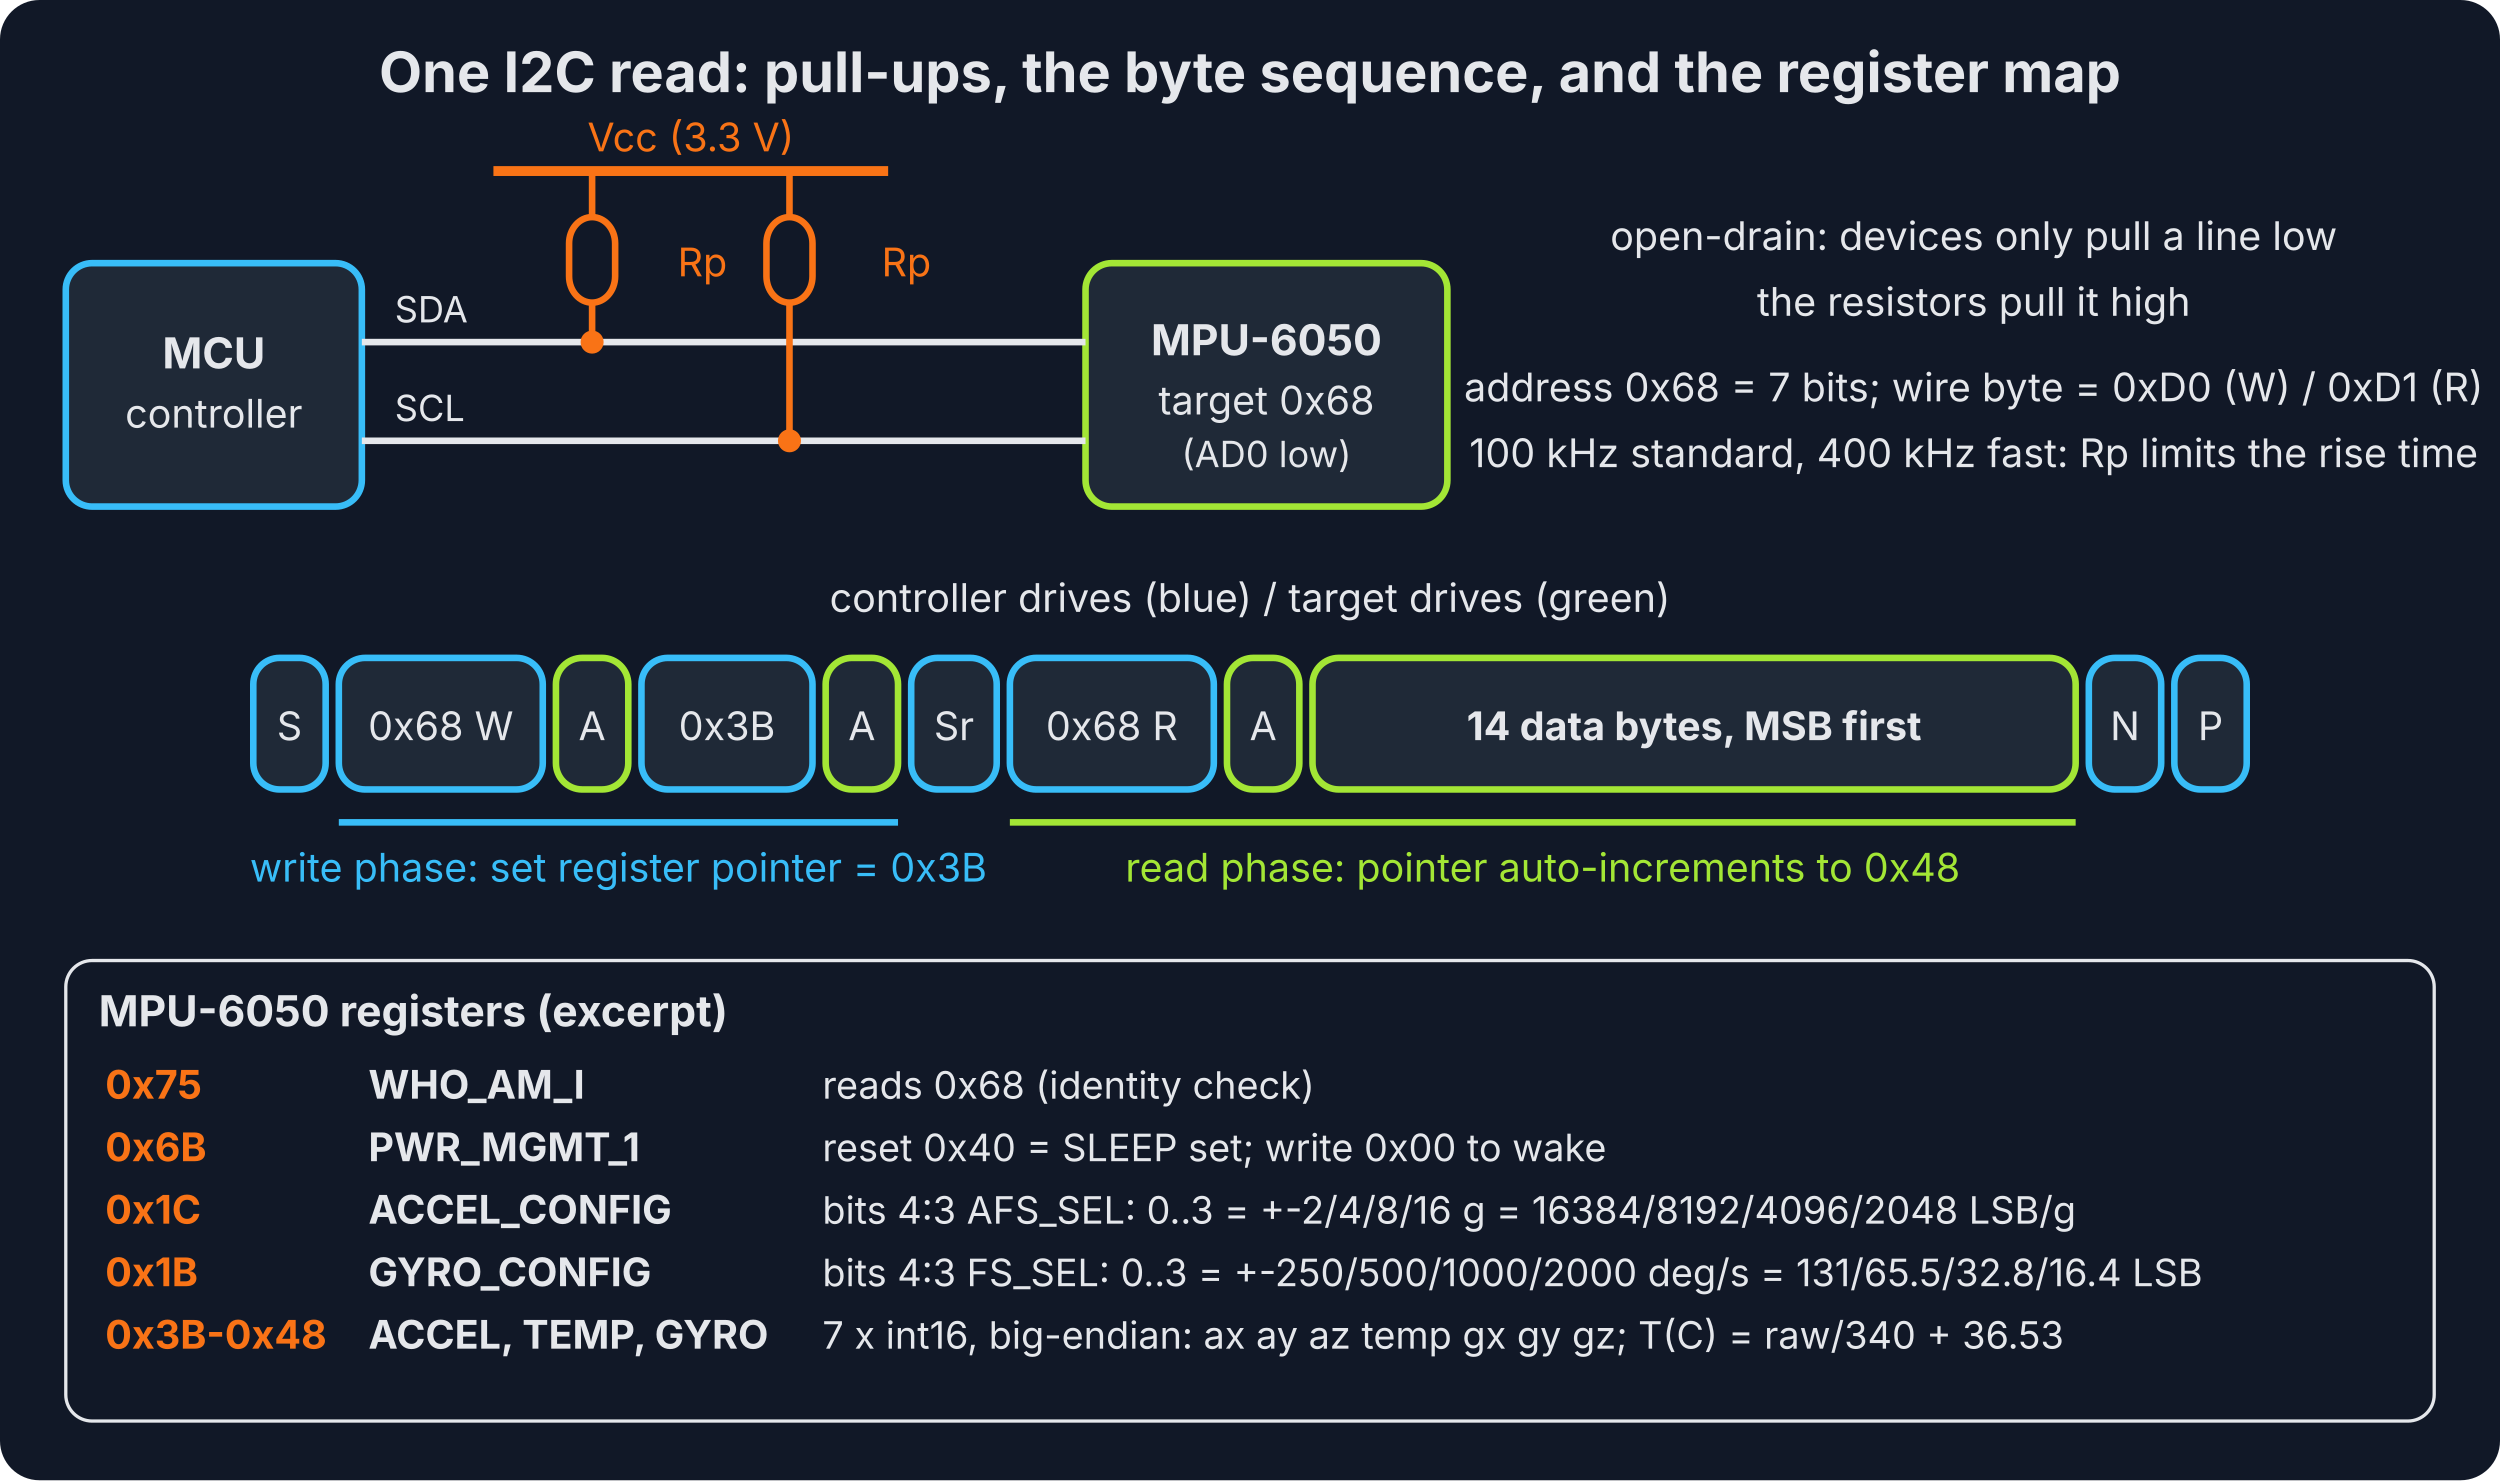
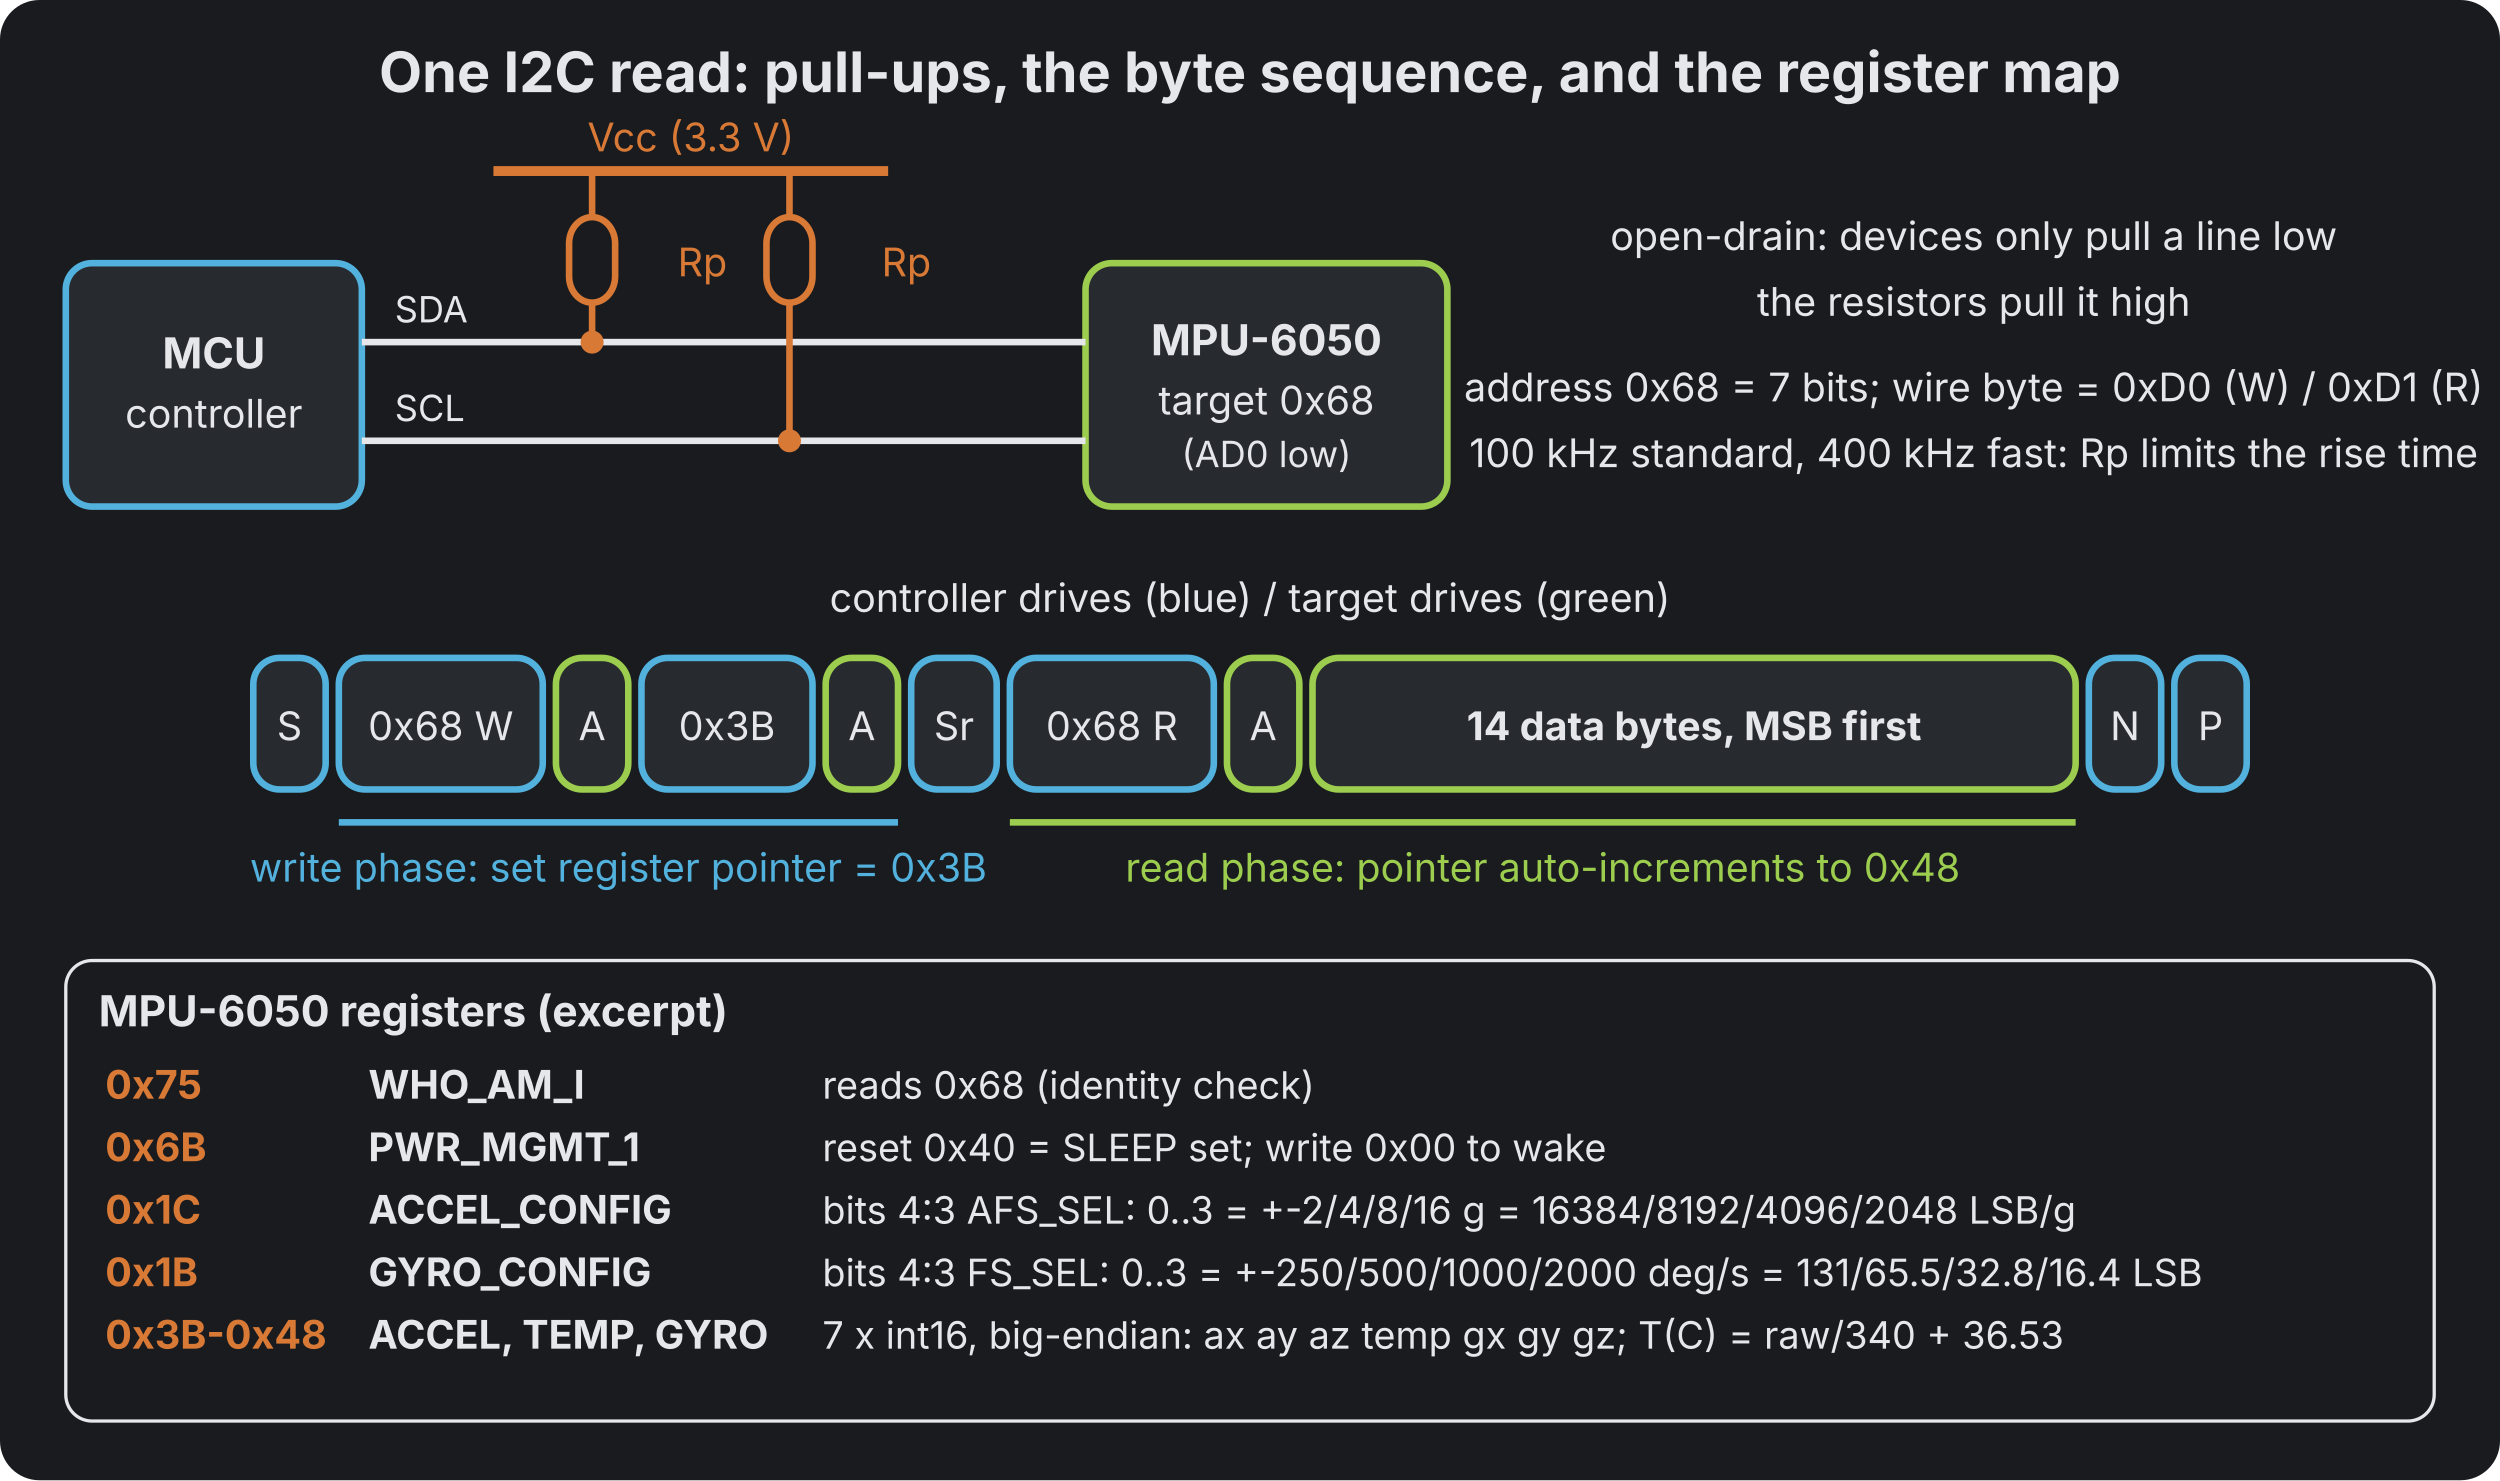
<svg xmlns="http://www.w3.org/2000/svg" viewBox="0 0 760 450" font-family="Inter, Arial, sans-serif">
-   <rect width="760" height="450" fill="#111827" rx="12" />
+   <rect width="760" height="450" fill="#191b1f" rx="12" />
  <text x="380" y="28" font-size="17" fill="#e5e7eb" text-anchor="middle" font-weight="bold">One I2C read: pull-ups, the byte sequence, and the register map</text>
-   <rect x="20" y="80" width="90" height="74" rx="8" fill="#1f2937" stroke="#38bdf8" stroke-width="2" />
+   <rect x="20" y="80" width="90" height="74" rx="8" fill="#272a2f" stroke="#53b2dd" stroke-width="2" />
  <text x="65" y="112" font-size="13" fill="#e5e7eb" text-anchor="middle" font-weight="bold">MCU</text>
  <text x="65" y="130" font-size="12" fill="#e5e7eb" text-anchor="middle">controller</text>
-   <rect x="330" y="80" width="110" height="74" rx="8" fill="#1f2937" stroke="#a3e635" stroke-width="2" />
+   <rect x="330" y="80" width="110" height="74" rx="8" fill="#272a2f" stroke="#9ccd4e" stroke-width="2" />
  <text x="385" y="108" font-size="13" fill="#e5e7eb" text-anchor="middle" font-weight="bold">MPU-6050</text>
  <text x="385" y="126" font-size="12" fill="#e5e7eb" text-anchor="middle">target 0x68</text>
  <text x="385" y="142" font-size="11" fill="#e5e7eb" text-anchor="middle">(AD0 low)</text>
  <line x1="110" y1="104" x2="330" y2="104" stroke="#e5e7eb" stroke-width="2" />
  <line x1="110" y1="134" x2="330" y2="134" stroke="#e5e7eb" stroke-width="2" />
  <text x="120" y="98" font-size="11" fill="#e5e7eb" text-anchor="start">SDA</text>
  <text x="120" y="128" font-size="11" fill="#e5e7eb" text-anchor="start">SCL</text>
-   <line x1="150" y1="52" x2="270" y2="52" stroke="#f97316" stroke-width="3" />
-   <text x="210" y="46" font-size="12" fill="#f97316" text-anchor="middle">Vcc (3.3 V)</text>
-   <line x1="180" y1="52" x2="180" y2="66" stroke="#f97316" stroke-width="2" />
-   <rect x="173" y="66" width="14" height="26" rx="8" fill="#111827" stroke="#f97316" stroke-width="2" />
-   <line x1="180" y1="92" x2="180" y2="104" stroke="#f97316" stroke-width="2" />
-   <circle cx="180" cy="104" r="3.5" fill="#f97316" />
-   <line x1="240" y1="52" x2="240" y2="66" stroke="#f97316" stroke-width="2" />
-   <rect x="233" y="66" width="14" height="26" rx="8" fill="#111827" stroke="#f97316" stroke-width="2" />
-   <line x1="240" y1="92" x2="240" y2="134" stroke="#f97316" stroke-width="2" />
-   <circle cx="240" cy="134" r="3.5" fill="#f97316" />
-   <text x="206" y="84" font-size="12" fill="#f97316" text-anchor="start">Rp</text>
-   <text x="268" y="84" font-size="12" fill="#f97316" text-anchor="start">Rp</text>
+   <line x1="150" y1="52" x2="270" y2="52" stroke="#d97936" stroke-width="3" />
+   <text x="210" y="46" font-size="12" fill="#d97936" text-anchor="middle">Vcc (3.3 V)</text>
+   <line x1="180" y1="52" x2="180" y2="66" stroke="#d97936" stroke-width="2" />
+   <rect x="173" y="66" width="14" height="26" rx="8" fill="#191b1f" stroke="#d97936" stroke-width="2" />
+   <line x1="180" y1="92" x2="180" y2="104" stroke="#d97936" stroke-width="2" />
+   <circle cx="180" cy="104" r="3.5" fill="#d97936" />
+   <line x1="240" y1="52" x2="240" y2="66" stroke="#d97936" stroke-width="2" />
+   <rect x="233" y="66" width="14" height="26" rx="8" fill="#191b1f" stroke="#d97936" stroke-width="2" />
+   <line x1="240" y1="92" x2="240" y2="134" stroke="#d97936" stroke-width="2" />
+   <circle cx="240" cy="134" r="3.5" fill="#d97936" />
+   <text x="206" y="84" font-size="12" fill="#d97936" text-anchor="start">Rp</text>
+   <text x="268" y="84" font-size="12" fill="#d97936" text-anchor="start">Rp</text>
  <text x="600" y="76" font-size="12" fill="#e5e7eb" text-anchor="middle">open-drain: devices only pull a line low</text>
  <text x="600" y="96" font-size="12" fill="#e5e7eb" text-anchor="middle">the resistors pull it high</text>
  <text x="600" y="122" font-size="12" fill="#e5e7eb" text-anchor="middle">address 0x68 = 7 bits; wire byte = 0xD0 (W) / 0xD1 (R)</text>
  <text x="600" y="142" font-size="12" fill="#e5e7eb" text-anchor="middle">100 kHz standard, 400 kHz fast: Rp limits the rise time</text>
-   <rect x="77.0" y="200" width="22" height="40" rx="8" fill="#1f2937" stroke="#38bdf8" stroke-width="2" />
+   <rect x="77.0" y="200" width="22" height="40" rx="8" fill="#272a2f" stroke="#53b2dd" stroke-width="2" />
  <text x="88.0" y="225" font-size="12" fill="#e5e7eb" text-anchor="middle">S</text>
-   <rect x="103.0" y="200" width="62" height="40" rx="8" fill="#1f2937" stroke="#38bdf8" stroke-width="2" />
+   <rect x="103.0" y="200" width="62" height="40" rx="8" fill="#272a2f" stroke="#53b2dd" stroke-width="2" />
  <text x="134.0" y="225" font-size="12" fill="#e5e7eb" text-anchor="middle">0x68 W</text>
-   <rect x="169.0" y="200" width="22" height="40" rx="8" fill="#1f2937" stroke="#a3e635" stroke-width="2" />
+   <rect x="169.0" y="200" width="22" height="40" rx="8" fill="#272a2f" stroke="#9ccd4e" stroke-width="2" />
  <text x="180.0" y="225" font-size="12" fill="#e5e7eb" text-anchor="middle">A</text>
-   <rect x="195.0" y="200" width="52" height="40" rx="8" fill="#1f2937" stroke="#38bdf8" stroke-width="2" />
+   <rect x="195.0" y="200" width="52" height="40" rx="8" fill="#272a2f" stroke="#53b2dd" stroke-width="2" />
  <text x="221.0" y="225" font-size="12" fill="#e5e7eb" text-anchor="middle">0x3B</text>
-   <rect x="251.0" y="200" width="22" height="40" rx="8" fill="#1f2937" stroke="#a3e635" stroke-width="2" />
+   <rect x="251.0" y="200" width="22" height="40" rx="8" fill="#272a2f" stroke="#9ccd4e" stroke-width="2" />
  <text x="262.0" y="225" font-size="12" fill="#e5e7eb" text-anchor="middle">A</text>
-   <rect x="277.0" y="200" width="26" height="40" rx="8" fill="#1f2937" stroke="#38bdf8" stroke-width="2" />
+   <rect x="277.0" y="200" width="26" height="40" rx="8" fill="#272a2f" stroke="#53b2dd" stroke-width="2" />
  <text x="290.0" y="225" font-size="12" fill="#e5e7eb" text-anchor="middle">Sr</text>
-   <rect x="307.0" y="200" width="62" height="40" rx="8" fill="#1f2937" stroke="#38bdf8" stroke-width="2" />
+   <rect x="307.0" y="200" width="62" height="40" rx="8" fill="#272a2f" stroke="#53b2dd" stroke-width="2" />
  <text x="338.0" y="225" font-size="12" fill="#e5e7eb" text-anchor="middle">0x68 R</text>
-   <rect x="373.0" y="200" width="22" height="40" rx="8" fill="#1f2937" stroke="#a3e635" stroke-width="2" />
+   <rect x="373.0" y="200" width="22" height="40" rx="8" fill="#272a2f" stroke="#9ccd4e" stroke-width="2" />
  <text x="384.0" y="225" font-size="12" fill="#e5e7eb" text-anchor="middle">A</text>
-   <rect x="399.0" y="200" width="232" height="40" rx="8" fill="#1f2937" stroke="#a3e635" stroke-width="2" />
+   <rect x="399.0" y="200" width="232" height="40" rx="8" fill="#272a2f" stroke="#9ccd4e" stroke-width="2" />
  <text x="515.0" y="225" font-size="12" fill="#e5e7eb" text-anchor="middle" font-weight="bold">14 data bytes, MSB first</text>
-   <rect x="635.0" y="200" width="22" height="40" rx="8" fill="#1f2937" stroke="#38bdf8" stroke-width="2" />
+   <rect x="635.0" y="200" width="22" height="40" rx="8" fill="#272a2f" stroke="#53b2dd" stroke-width="2" />
  <text x="646.0" y="225" font-size="12" fill="#e5e7eb" text-anchor="middle">N</text>
-   <rect x="661.0" y="200" width="22" height="40" rx="8" fill="#1f2937" stroke="#38bdf8" stroke-width="2" />
+   <rect x="661.0" y="200" width="22" height="40" rx="8" fill="#272a2f" stroke="#53b2dd" stroke-width="2" />
  <text x="672.0" y="225" font-size="12" fill="#e5e7eb" text-anchor="middle">P</text>
  <text x="380" y="186" font-size="12" fill="#e5e7eb" text-anchor="middle">controller drives (blue)  /  target drives (green)</text>
-   <line x1="103.0" y1="250" x2="273.0" y2="250" stroke="#38bdf8" stroke-width="2" />
-   <text x="188.0" y="268" font-size="12" fill="#38bdf8" text-anchor="middle">write phase: set register pointer = 0x3B</text>
-   <line x1="307.0" y1="250" x2="631.0" y2="250" stroke="#a3e635" stroke-width="2" />
-   <text x="469.0" y="268" font-size="12" fill="#a3e635" text-anchor="middle">read phase: pointer auto-increments to 0x48</text>
-   <rect x="20" y="292" width="720" height="140" rx="8" fill="#111827" stroke="#e5e7eb" stroke-width="1" />
+   <line x1="103.0" y1="250" x2="273.0" y2="250" stroke="#53b2dd" stroke-width="2" />
+   <text x="188.0" y="268" font-size="12" fill="#53b2dd" text-anchor="middle">write phase: set register pointer = 0x3B</text>
+   <line x1="307.0" y1="250" x2="631.0" y2="250" stroke="#9ccd4e" stroke-width="2" />
+   <text x="469.0" y="268" font-size="12" fill="#9ccd4e" text-anchor="middle">read phase: pointer auto-increments to 0x48</text>
+   <rect x="20" y="292" width="720" height="140" rx="8" fill="#191b1f" stroke="#e5e7eb" stroke-width="1" />
  <text x="30" y="312" font-size="13" fill="#e5e7eb" text-anchor="start" font-weight="bold">MPU-6050 registers (excerpt)</text>
-   <text x="32" y="334" font-size="12" fill="#f97316" text-anchor="start" font-weight="bold">0x75</text>
+   <text x="32" y="334" font-size="12" fill="#d97936" text-anchor="start" font-weight="bold">0x75</text>
  <text x="112" y="334" font-size="12" fill="#e5e7eb" text-anchor="start" font-weight="bold">WHO_AM_I</text>
  <text x="250" y="334" font-size="11.5" fill="#e5e7eb" text-anchor="start">reads 0x68 (identity check)</text>
-   <text x="32" y="353" font-size="12" fill="#f97316" text-anchor="start" font-weight="bold">0x6B</text>
+   <text x="32" y="353" font-size="12" fill="#d97936" text-anchor="start" font-weight="bold">0x6B</text>
  <text x="112" y="353" font-size="12" fill="#e5e7eb" text-anchor="start" font-weight="bold">PWR_MGMT_1</text>
  <text x="250" y="353" font-size="11.5" fill="#e5e7eb" text-anchor="start">reset 0x40 = SLEEP set; write 0x00 to wake</text>
-   <text x="32" y="372" font-size="12" fill="#f97316" text-anchor="start" font-weight="bold">0x1C</text>
+   <text x="32" y="372" font-size="12" fill="#d97936" text-anchor="start" font-weight="bold">0x1C</text>
  <text x="112" y="372" font-size="12" fill="#e5e7eb" text-anchor="start" font-weight="bold">ACCEL_CONFIG</text>
  <text x="250" y="372" font-size="11.5" fill="#e5e7eb" text-anchor="start">bits 4:3 AFS_SEL: 0..3 = +-2/4/8/16 g = 16384/8192/4096/2048 LSB/g</text>
-   <text x="32" y="391" font-size="12" fill="#f97316" text-anchor="start" font-weight="bold">0x1B</text>
+   <text x="32" y="391" font-size="12" fill="#d97936" text-anchor="start" font-weight="bold">0x1B</text>
  <text x="112" y="391" font-size="12" fill="#e5e7eb" text-anchor="start" font-weight="bold">GYRO_CONFIG</text>
  <text x="250" y="391" font-size="11.5" fill="#e5e7eb" text-anchor="start">bits 4:3 FS_SEL: 0..3 = +-250/500/1000/2000 deg/s = 131/65.5/32.8/16.4 LSB</text>
-   <text x="32" y="410" font-size="12" fill="#f97316" text-anchor="start" font-weight="bold">0x3B-0x48</text>
+   <text x="32" y="410" font-size="12" fill="#d97936" text-anchor="start" font-weight="bold">0x3B-0x48</text>
  <text x="112" y="410" font-size="12" fill="#e5e7eb" text-anchor="start" font-weight="bold">ACCEL, TEMP, GYRO</text>
  <text x="250" y="410" font-size="11.5" fill="#e5e7eb" text-anchor="start">7 x int16, big-endian: ax ay az temp gx gy gz; T(C) = raw/340 + 36.53</text>
</svg>
